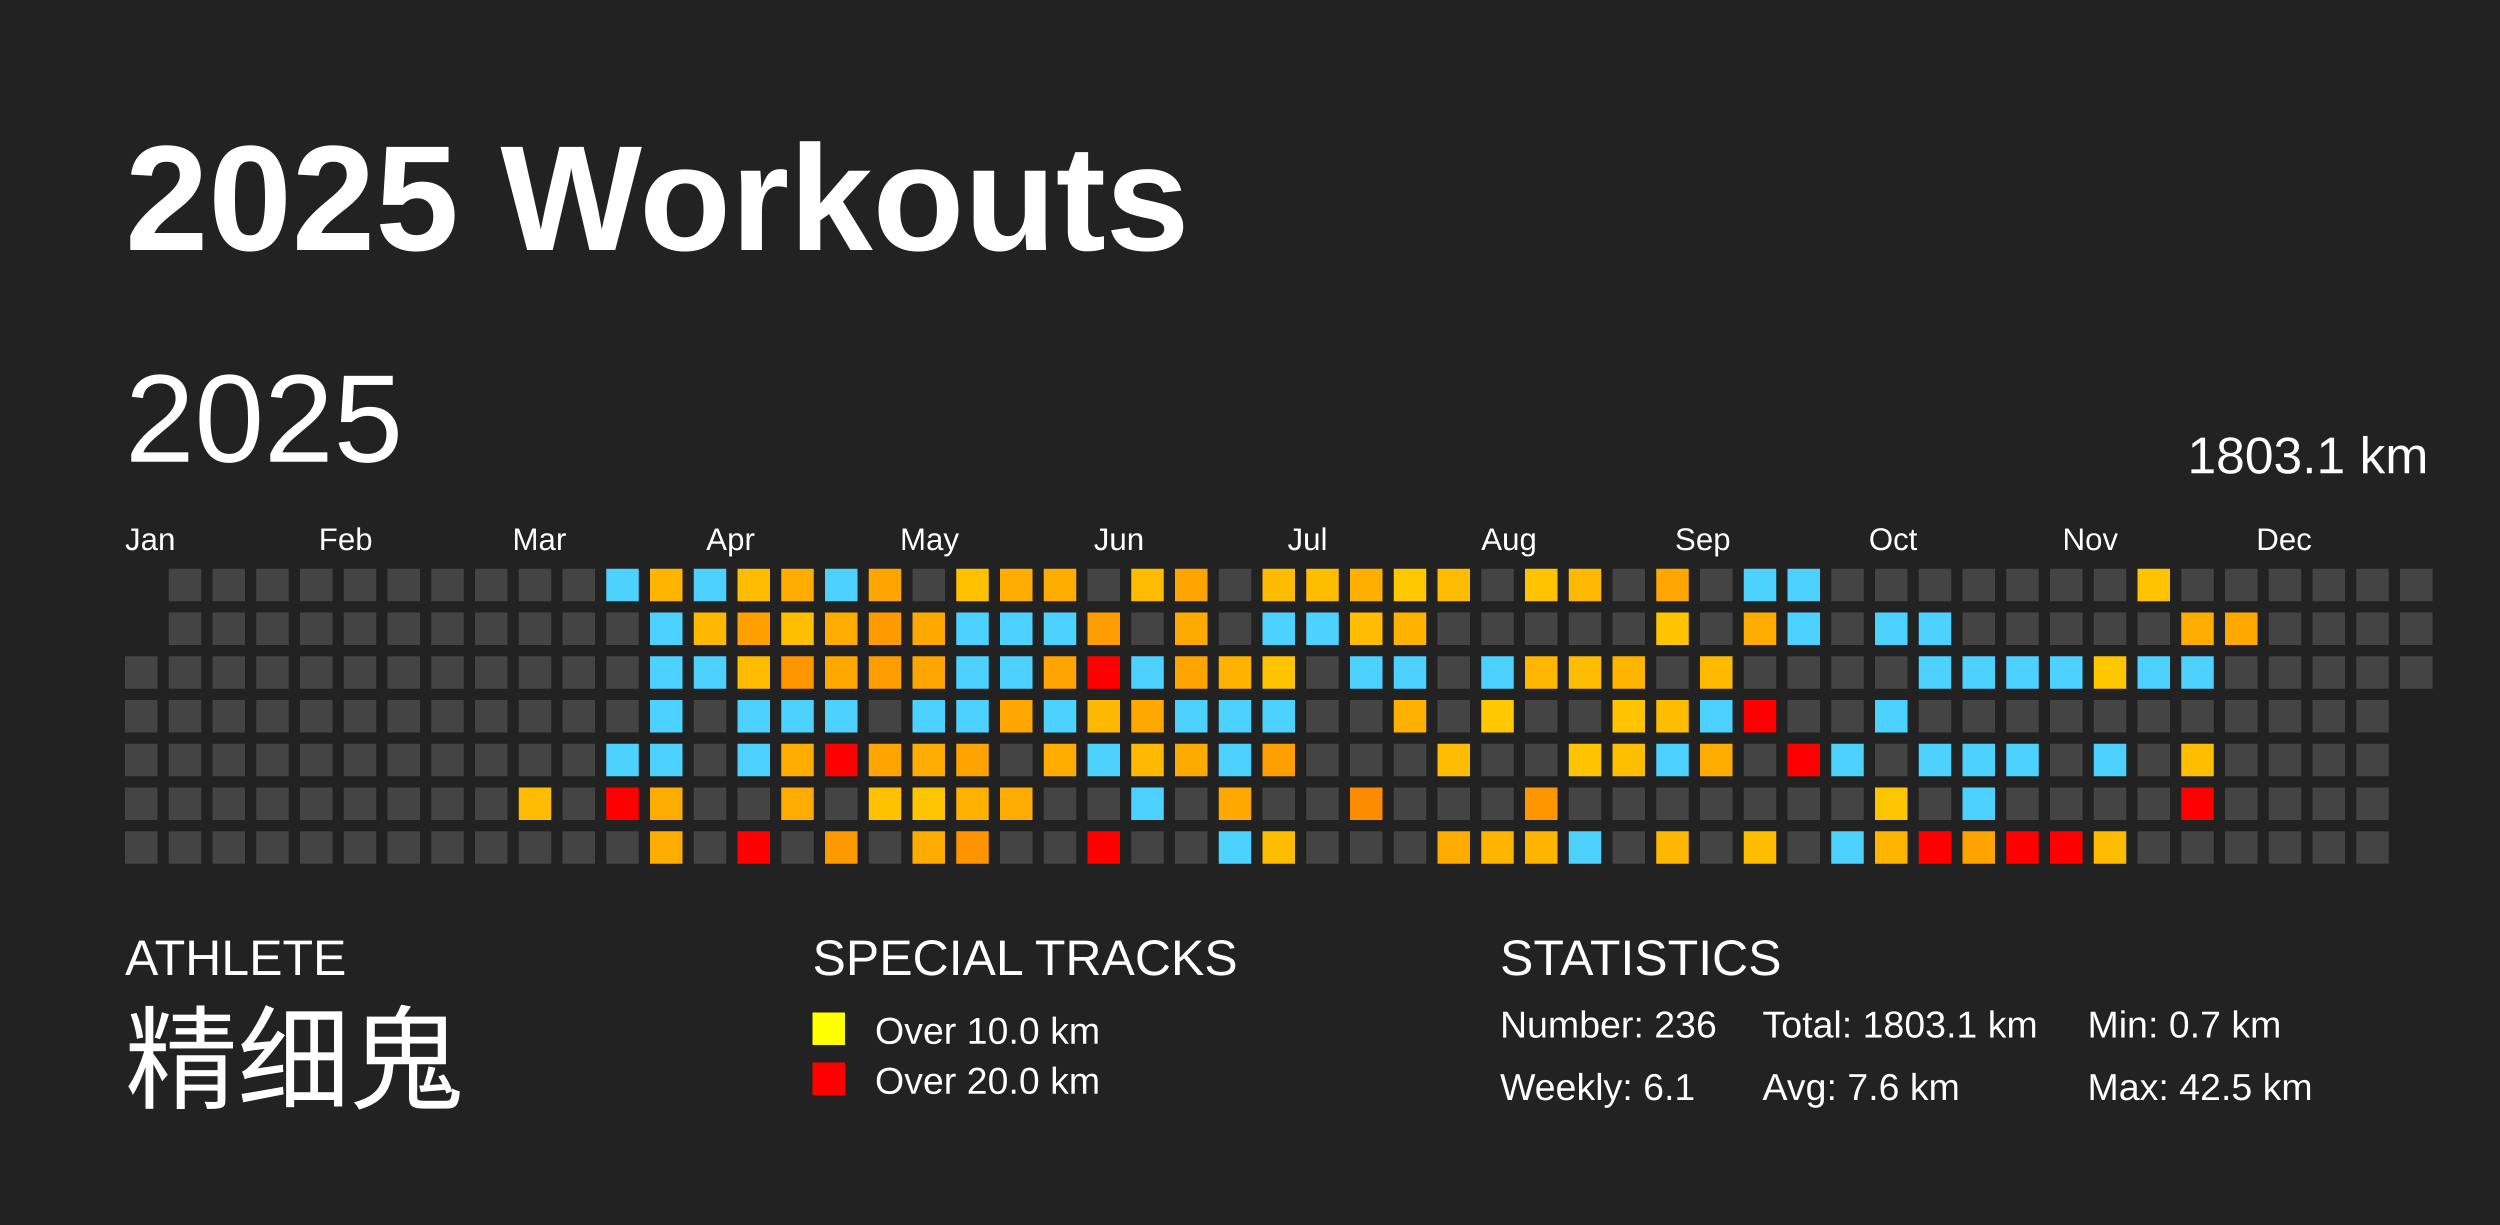
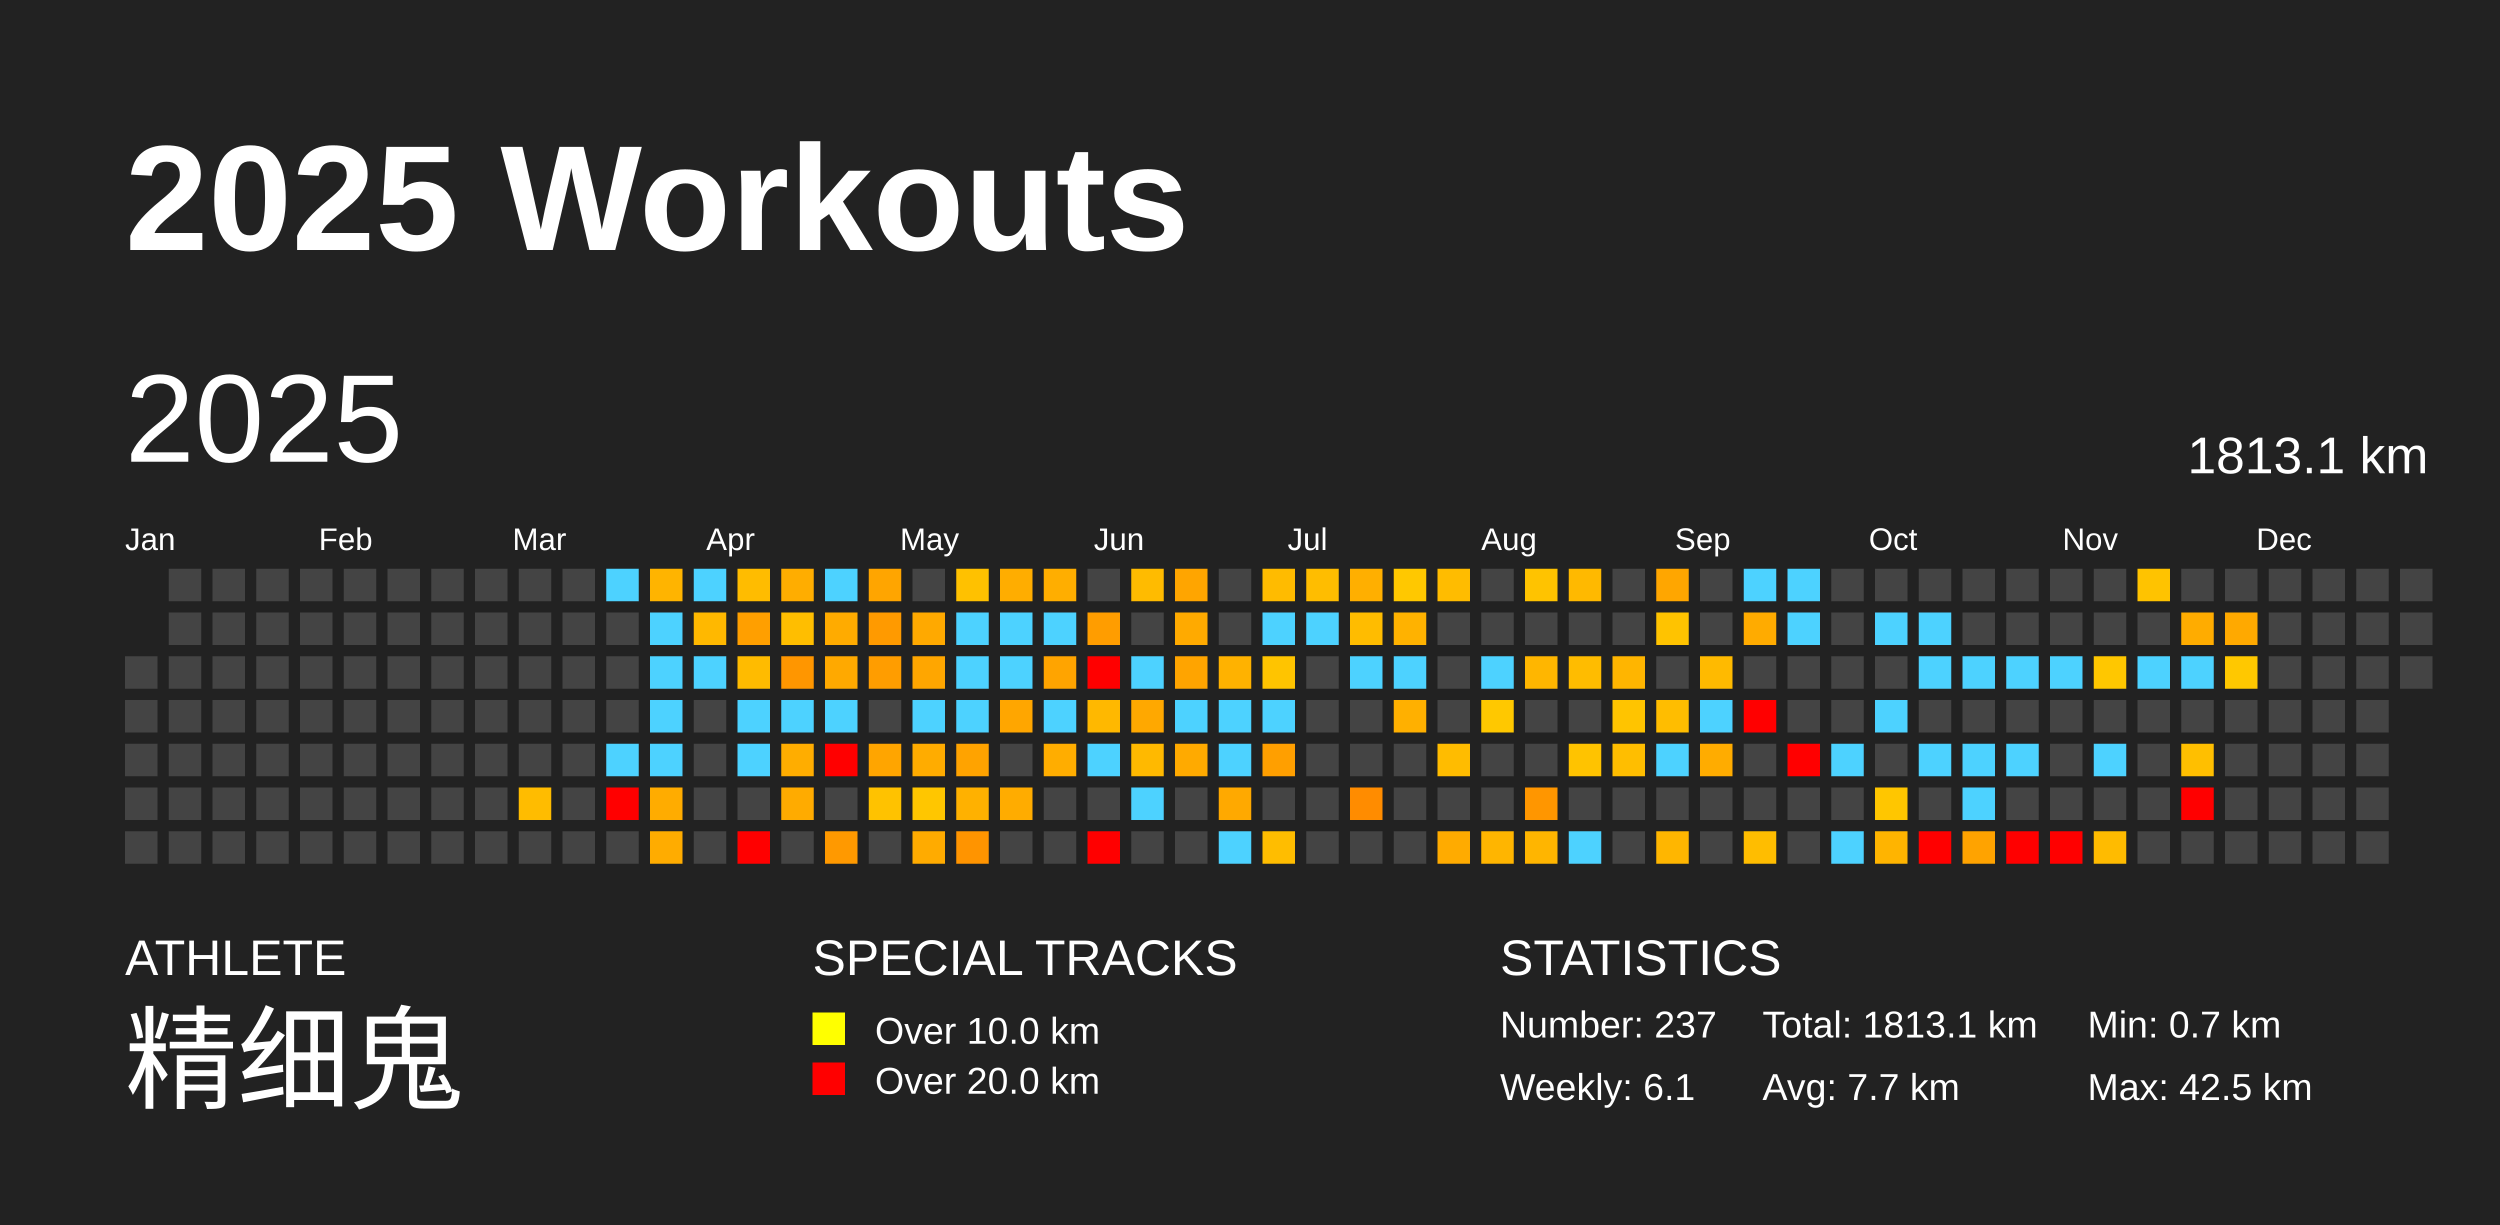
<svg xmlns="http://www.w3.org/2000/svg" baseProfile="full" height="98mm" version="1.1" viewBox="0,0,200,98" width="200mm">
  <defs />
  <rect fill="#222222" height="98" width="200" x="0" y="0" />
  <text fill="#FFFFFF" style="font-size:12px; font-family:Arial; font-weight:bold;" x="10" y="20">2025 Workouts</text>
  <text fill="#FFFFFF" style="font-size:4px; font-family:Arial" x="10" y="78">ATHLETE</text>
  <text fill="#FFFFFF" style="font-size:9px; font-family:Arial" x="10" y="88">精细鬼</text>
  <text fill="#FFFFFF" style="font-size:4px; font-family:Arial" x="65" y="78">SPECIAL TRACKS</text>
  <rect fill="yellow" height="2.6" width="2.6" x="65" y="81" />
  <text fill="#FFFFFF" style="font-size:3px; font-family:Arial" x="70" y="83.5">Over 10.0 km</text>
  <rect fill="red" height="2.6" width="2.6" x="65" y="85" />
  <text fill="#FFFFFF" style="font-size:3px; font-family:Arial" x="70" y="87.5">Over 20.0 km</text>
  <text fill="#FFFFFF" style="font-size:4px; font-family:Arial" x="120" y="78">STATISTICS</text>
-   <text fill="#FFFFFF" style="font-size:3px; font-family:Arial" x="120" y="83">Number: 236</text>
+   <text fill="#FFFFFF" style="font-size:3px; font-family:Arial" x="120" y="83">Number: 237</text>
  <text fill="#FFFFFF" style="font-size:3px; font-family:Arial" x="120" y="88">Weekly: 6.1</text>
-   <text fill="#FFFFFF" style="font-size:3px; font-family:Arial" x="141" y="83">Total: 1803.1 km</text>
-   <text fill="#FFFFFF" style="font-size:3px; font-family:Arial" x="141" y="88">Avg: 7.6 km</text>
+   <text fill="#FFFFFF" style="font-size:3px; font-family:Arial" x="141" y="83">Total: 1813.1 km</text>
+   <text fill="#FFFFFF" style="font-size:3px; font-family:Arial" x="141" y="88">Avg: 7.7 km</text>
  <text fill="#FFFFFF" style="font-size:3px; font-family:Arial" x="167" y="83">Min: 0.7 km</text>
  <text fill="#FFFFFF" style="font-size:3px; font-family:Arial" x="167" y="88">Max: 42.5 km</text>
  <text dominant-baseline="hanging" fill="#FFFFFF" style="font-size:10.0px; font-family:Arial;" x="10" y="30">2025</text>
-   <text dominant-baseline="hanging" fill="#FFFFFF" style="font-size:4.125px; font-family:Arial;" x="175" y="35">1803.1 km</text>
+   <text dominant-baseline="hanging" fill="#FFFFFF" style="font-size:4.125px; font-family:Arial;" x="175" y="35">1813.1 km</text>
  <text fill="#FFFFFF" style="font-size:2.5px; font-family:Arial" x="10.0" y="44">Jan</text>
  <text fill="#FFFFFF" style="font-size:2.5px; font-family:Arial" x="25.5" y="44">Feb</text>
  <text fill="#FFFFFF" style="font-size:2.5px; font-family:Arial" x="41.0" y="44">Mar</text>
  <text fill="#FFFFFF" style="font-size:2.5px; font-family:Arial" x="56.5" y="44">Apr</text>
  <text fill="#FFFFFF" style="font-size:2.5px; font-family:Arial" x="72.0" y="44">May</text>
  <text fill="#FFFFFF" style="font-size:2.5px; font-family:Arial" x="87.5" y="44">Jun</text>
  <text fill="#FFFFFF" style="font-size:2.5px; font-family:Arial" x="103.0" y="44">Jul</text>
  <text fill="#FFFFFF" style="font-size:2.5px; font-family:Arial" x="118.5" y="44">Aug</text>
  <text fill="#FFFFFF" style="font-size:2.5px; font-family:Arial" x="134.0" y="44">Sep</text>
  <text fill="#FFFFFF" style="font-size:2.5px; font-family:Arial" x="149.5" y="44">Oct</text>
  <text fill="#FFFFFF" style="font-size:2.5px; font-family:Arial" x="165.0" y="44">Nov</text>
  <text fill="#FFFFFF" style="font-size:2.5px; font-family:Arial" x="180.5" y="44">Dec</text>
  <rect fill="#444444" height="2.6" width="2.6" x="10.0" y="52.5" />
  <rect fill="#444444" height="2.6" width="2.6" x="10.0" y="56.0" />
  <rect fill="#444444" height="2.6" width="2.6" x="10.0" y="59.5" />
  <rect fill="#444444" height="2.6" width="2.6" x="10.0" y="63.0" />
  <rect fill="#444444" height="2.6" width="2.6" x="10.0" y="66.5" />
  <rect fill="#444444" height="2.6" width="2.6" x="13.5" y="45.5" />
  <rect fill="#444444" height="2.6" width="2.6" x="13.5" y="49.0" />
  <rect fill="#444444" height="2.6" width="2.6" x="13.5" y="52.5" />
  <rect fill="#444444" height="2.6" width="2.6" x="13.5" y="56.0" />
  <rect fill="#444444" height="2.6" width="2.6" x="13.5" y="59.5" />
  <rect fill="#444444" height="2.6" width="2.6" x="13.5" y="63.0" />
  <rect fill="#444444" height="2.6" width="2.6" x="13.5" y="66.5" />
  <rect fill="#444444" height="2.6" width="2.6" x="17.0" y="45.5" />
  <rect fill="#444444" height="2.6" width="2.6" x="17.0" y="49.0" />
  <rect fill="#444444" height="2.6" width="2.6" x="17.0" y="52.5" />
  <rect fill="#444444" height="2.6" width="2.6" x="17.0" y="56.0" />
  <rect fill="#444444" height="2.6" width="2.6" x="17.0" y="59.5" />
  <rect fill="#444444" height="2.6" width="2.6" x="17.0" y="63.0" />
  <rect fill="#444444" height="2.6" width="2.6" x="17.0" y="66.5" />
  <rect fill="#444444" height="2.6" width="2.6" x="20.5" y="45.5" />
  <rect fill="#444444" height="2.6" width="2.6" x="20.5" y="49.0" />
  <rect fill="#444444" height="2.6" width="2.6" x="20.5" y="52.5" />
  <rect fill="#444444" height="2.6" width="2.6" x="20.5" y="56.0" />
  <rect fill="#444444" height="2.6" width="2.6" x="20.5" y="59.5" />
  <rect fill="#444444" height="2.6" width="2.6" x="20.5" y="63.0" />
  <rect fill="#444444" height="2.6" width="2.6" x="20.5" y="66.5" />
  <rect fill="#444444" height="2.6" width="2.6" x="24.0" y="45.5" />
  <rect fill="#444444" height="2.6" width="2.6" x="24.0" y="49.0" />
  <rect fill="#444444" height="2.6" width="2.6" x="24.0" y="52.5" />
  <rect fill="#444444" height="2.6" width="2.6" x="24.0" y="56.0" />
  <rect fill="#444444" height="2.6" width="2.6" x="24.0" y="59.5" />
  <rect fill="#444444" height="2.6" width="2.6" x="24.0" y="63.0" />
  <rect fill="#444444" height="2.6" width="2.6" x="24.0" y="66.5" />
  <rect fill="#444444" height="2.6" width="2.6" x="27.5" y="45.5" />
  <rect fill="#444444" height="2.6" width="2.6" x="27.5" y="49.0" />
  <rect fill="#444444" height="2.6" width="2.6" x="27.5" y="52.5" />
  <rect fill="#444444" height="2.6" width="2.6" x="27.5" y="56.0" />
  <rect fill="#444444" height="2.6" width="2.6" x="27.5" y="59.5" />
  <rect fill="#444444" height="2.6" width="2.6" x="27.5" y="63.0" />
  <rect fill="#444444" height="2.6" width="2.6" x="27.5" y="66.5" />
  <rect fill="#444444" height="2.6" width="2.6" x="31.0" y="45.5" />
  <rect fill="#444444" height="2.6" width="2.6" x="31.0" y="49.0" />
  <rect fill="#444444" height="2.6" width="2.6" x="31.0" y="52.5" />
  <rect fill="#444444" height="2.6" width="2.6" x="31.0" y="56.0" />
  <rect fill="#444444" height="2.6" width="2.6" x="31.0" y="59.5" />
  <rect fill="#444444" height="2.6" width="2.6" x="31.0" y="63.0" />
  <rect fill="#444444" height="2.6" width="2.6" x="31.0" y="66.5" />
  <rect fill="#444444" height="2.6" width="2.6" x="34.5" y="45.5" />
  <rect fill="#444444" height="2.6" width="2.6" x="34.5" y="49.0" />
  <rect fill="#444444" height="2.6" width="2.6" x="34.5" y="52.5" />
  <rect fill="#444444" height="2.6" width="2.6" x="34.5" y="56.0" />
  <rect fill="#444444" height="2.6" width="2.6" x="34.5" y="59.5" />
  <rect fill="#444444" height="2.6" width="2.6" x="34.5" y="63.0" />
  <rect fill="#444444" height="2.6" width="2.6" x="34.5" y="66.5" />
  <rect fill="#444444" height="2.6" width="2.6" x="38.0" y="45.5" />
  <rect fill="#444444" height="2.6" width="2.6" x="38.0" y="49.0" />
  <rect fill="#444444" height="2.6" width="2.6" x="38.0" y="52.5" />
  <rect fill="#444444" height="2.6" width="2.6" x="38.0" y="56.0" />
  <rect fill="#444444" height="2.6" width="2.6" x="38.0" y="59.5" />
  <rect fill="#444444" height="2.6" width="2.6" x="38.0" y="63.0" />
  <rect fill="#444444" height="2.6" width="2.6" x="38.0" y="66.5" />
  <rect fill="#444444" height="2.6" width="2.6" x="41.5" y="45.5" />
  <rect fill="#444444" height="2.6" width="2.6" x="41.5" y="49.0" />
  <rect fill="#444444" height="2.6" width="2.6" x="41.5" y="52.5" />
  <rect fill="#444444" height="2.6" width="2.6" x="41.5" y="56.0" />
  <rect fill="#444444" height="2.6" width="2.6" x="41.5" y="59.5" />
  <rect fill="#ffbc00" height="2.6" width="2.6" x="41.5" y="63.0" />
  <rect fill="#444444" height="2.6" width="2.6" x="41.5" y="66.5" />
  <rect fill="#444444" height="2.6" width="2.6" x="45.0" y="45.5" />
  <rect fill="#444444" height="2.6" width="2.6" x="45.0" y="49.0" />
  <rect fill="#444444" height="2.6" width="2.6" x="45.0" y="52.5" />
  <rect fill="#444444" height="2.6" width="2.6" x="45.0" y="56.0" />
  <rect fill="#444444" height="2.6" width="2.6" x="45.0" y="59.5" />
  <rect fill="#444444" height="2.6" width="2.6" x="45.0" y="63.0" />
  <rect fill="#444444" height="2.6" width="2.6" x="45.0" y="66.5" />
  <rect fill="#4dd2ff" height="2.6" width="2.6" x="48.5" y="45.5" />
  <rect fill="#444444" height="2.6" width="2.6" x="48.5" y="49.0" />
  <rect fill="#444444" height="2.6" width="2.6" x="48.5" y="52.5" />
  <rect fill="#444444" height="2.6" width="2.6" x="48.5" y="56.0" />
  <rect fill="#4dd2ff" height="2.6" width="2.6" x="48.5" y="59.5" />
  <rect fill="red" height="2.6" width="2.6" x="48.5" y="63.0" />
  <rect fill="#444444" height="2.6" width="2.6" x="48.5" y="66.5" />
  <rect fill="#ffb400" height="2.6" width="2.6" x="52.0" y="45.5" />
  <rect fill="#4dd2ff" height="2.6" width="2.6" x="52.0" y="49.0" />
  <rect fill="#4dd2ff" height="2.6" width="2.6" x="52.0" y="52.5" />
  <rect fill="#4dd2ff" height="2.6" width="2.6" x="52.0" y="56.0" />
  <rect fill="#4dd2ff" height="2.6" width="2.6" x="52.0" y="59.5" />
  <rect fill="#ffac00" height="2.6" width="2.6" x="52.0" y="63.0" />
  <rect fill="#ffac00" height="2.6" width="2.6" x="52.0" y="66.5" />
  <rect fill="#4dd2ff" height="2.6" width="2.6" x="55.5" y="45.5" />
  <rect fill="#ffb800" height="2.6" width="2.6" x="55.5" y="49.0" />
  <rect fill="#4dd2ff" height="2.6" width="2.6" x="55.5" y="52.5" />
  <rect fill="#444444" height="2.6" width="2.6" x="55.5" y="56.0" />
  <rect fill="#444444" height="2.6" width="2.6" x="55.5" y="59.5" />
  <rect fill="#444444" height="2.6" width="2.6" x="55.5" y="63.0" />
  <rect fill="#444444" height="2.6" width="2.6" x="55.5" y="66.5" />
  <rect fill="#ffbc00" height="2.6" width="2.6" x="59.0" y="45.5" />
  <rect fill="#ff9f00" height="2.6" width="2.6" x="59.0" y="49.0" />
  <rect fill="#ffbb00" height="2.6" width="2.6" x="59.0" y="52.5" />
  <rect fill="#4dd2ff" height="2.6" width="2.6" x="59.0" y="56.0" />
  <rect fill="#4dd2ff" height="2.6" width="2.6" x="59.0" y="59.5" />
  <rect fill="#444444" height="2.6" width="2.6" x="59.0" y="63.0" />
  <rect fill="red" height="2.6" width="2.6" x="59.0" y="66.5" />
  <rect fill="#ffad00" height="2.6" width="2.6" x="62.5" y="45.5" />
  <rect fill="#ffbe00" height="2.6" width="2.6" x="62.5" y="49.0" />
  <rect fill="#ff9600" height="2.6" width="2.6" x="62.5" y="52.5" />
  <rect fill="#4dd2ff" height="2.6" width="2.6" x="62.5" y="56.0" />
  <rect fill="#ffad00" height="2.6" width="2.6" x="62.5" y="59.5" />
  <rect fill="#ffab00" height="2.6" width="2.6" x="62.5" y="63.0" />
  <rect fill="#444444" height="2.6" width="2.6" x="62.5" y="66.5" />
  <rect fill="#4dd2ff" height="2.6" width="2.6" x="66.0" y="45.5" />
  <rect fill="#ffab00" height="2.6" width="2.6" x="66.0" y="49.0" />
  <rect fill="#ffa900" height="2.6" width="2.6" x="66.0" y="52.5" />
  <rect fill="#4dd2ff" height="2.6" width="2.6" x="66.0" y="56.0" />
  <rect fill="red" height="2.6" width="2.6" x="66.0" y="59.5" />
  <rect fill="#444444" height="2.6" width="2.6" x="66.0" y="63.0" />
  <rect fill="#ff9900" height="2.6" width="2.6" x="66.0" y="66.5" />
  <rect fill="#ffa500" height="2.6" width="2.6" x="69.5" y="45.5" />
  <rect fill="#ff9a00" height="2.6" width="2.6" x="69.5" y="49.0" />
  <rect fill="#ff9d00" height="2.6" width="2.6" x="69.5" y="52.5" />
  <rect fill="#444444" height="2.6" width="2.6" x="69.5" y="56.0" />
  <rect fill="#ffa500" height="2.6" width="2.6" x="69.5" y="59.5" />
  <rect fill="#ffc200" height="2.6" width="2.6" x="69.5" y="63.0" />
  <rect fill="#444444" height="2.6" width="2.6" x="69.5" y="66.5" />
  <rect fill="#444444" height="2.6" width="2.6" x="73.0" y="45.5" />
  <rect fill="#ffa900" height="2.6" width="2.6" x="73.0" y="49.0" />
  <rect fill="#ffa600" height="2.6" width="2.6" x="73.0" y="52.5" />
  <rect fill="#4dd2ff" height="2.6" width="2.6" x="73.0" y="56.0" />
  <rect fill="#ffac00" height="2.6" width="2.6" x="73.0" y="59.5" />
  <rect fill="#ffc600" height="2.6" width="2.6" x="73.0" y="63.0" />
  <rect fill="#ffab00" height="2.6" width="2.6" x="73.0" y="66.5" />
  <rect fill="#ffc100" height="2.6" width="2.6" x="76.5" y="45.5" />
  <rect fill="#4dd2ff" height="2.6" width="2.6" x="76.5" y="49.0" />
  <rect fill="#4dd2ff" height="2.6" width="2.6" x="76.5" y="52.5" />
  <rect fill="#4dd2ff" height="2.6" width="2.6" x="76.5" y="56.0" />
  <rect fill="#ffa300" height="2.6" width="2.6" x="76.5" y="59.5" />
  <rect fill="#ffb100" height="2.6" width="2.6" x="76.5" y="63.0" />
  <rect fill="#ff9400" height="2.6" width="2.6" x="76.5" y="66.5" />
  <rect fill="#ffad00" height="2.6" width="2.6" x="80.0" y="45.5" />
  <rect fill="#4dd2ff" height="2.6" width="2.6" x="80.0" y="49.0" />
  <rect fill="#4dd2ff" height="2.6" width="2.6" x="80.0" y="52.5" />
  <rect fill="#ffa600" height="2.6" width="2.6" x="80.0" y="56.0" />
  <rect fill="#444444" height="2.6" width="2.6" x="80.0" y="59.5" />
  <rect fill="#ffac00" height="2.6" width="2.6" x="80.0" y="63.0" />
  <rect fill="#444444" height="2.6" width="2.6" x="80.0" y="66.5" />
  <rect fill="#ffae00" height="2.6" width="2.6" x="83.5" y="45.5" />
  <rect fill="#4dd2ff" height="2.6" width="2.6" x="83.5" y="49.0" />
  <rect fill="#ffa400" height="2.6" width="2.6" x="83.5" y="52.5" />
  <rect fill="#4dd2ff" height="2.6" width="2.6" x="83.5" y="56.0" />
  <rect fill="#ffad00" height="2.6" width="2.6" x="83.5" y="59.5" />
  <rect fill="#444444" height="2.6" width="2.6" x="83.5" y="63.0" />
  <rect fill="#444444" height="2.6" width="2.6" x="83.5" y="66.5" />
  <rect fill="#444444" height="2.6" width="2.6" x="87.0" y="45.5" />
  <rect fill="#ff9d00" height="2.6" width="2.6" x="87.0" y="49.0" />
  <rect fill="red" height="2.6" width="2.6" x="87.0" y="52.5" />
  <rect fill="#ffb800" height="2.6" width="2.6" x="87.0" y="56.0" />
  <rect fill="#4dd2ff" height="2.6" width="2.6" x="87.0" y="59.5" />
  <rect fill="#444444" height="2.6" width="2.6" x="87.0" y="63.0" />
  <rect fill="red" height="2.6" width="2.6" x="87.0" y="66.5" />
  <rect fill="#ffbb00" height="2.6" width="2.6" x="90.5" y="45.5" />
  <rect fill="#444444" height="2.6" width="2.6" x="90.5" y="49.0" />
  <rect fill="#4dd2ff" height="2.6" width="2.6" x="90.5" y="52.5" />
  <rect fill="#ffa800" height="2.6" width="2.6" x="90.5" y="56.0" />
  <rect fill="#ffb900" height="2.6" width="2.6" x="90.5" y="59.5" />
  <rect fill="#4dd2ff" height="2.6" width="2.6" x="90.5" y="63.0" />
  <rect fill="#444444" height="2.6" width="2.6" x="90.5" y="66.5" />
  <rect fill="#ffa500" height="2.6" width="2.6" x="94.0" y="45.5" />
  <rect fill="#ffaa00" height="2.6" width="2.6" x="94.0" y="49.0" />
  <rect fill="#ffa400" height="2.6" width="2.6" x="94.0" y="52.5" />
  <rect fill="#4dd2ff" height="2.6" width="2.6" x="94.0" y="56.0" />
  <rect fill="#ffaa00" height="2.6" width="2.6" x="94.0" y="59.5" />
  <rect fill="#444444" height="2.6" width="2.6" x="94.0" y="63.0" />
  <rect fill="#444444" height="2.6" width="2.6" x="94.0" y="66.5" />
  <rect fill="#444444" height="2.6" width="2.6" x="97.5" y="45.5" />
  <rect fill="#444444" height="2.6" width="2.6" x="97.5" y="49.0" />
  <rect fill="#ffb200" height="2.6" width="2.6" x="97.5" y="52.5" />
  <rect fill="#4dd2ff" height="2.6" width="2.6" x="97.5" y="56.0" />
  <rect fill="#4dd2ff" height="2.6" width="2.6" x="97.5" y="59.5" />
  <rect fill="#ffa900" height="2.6" width="2.6" x="97.5" y="63.0" />
  <rect fill="#4dd2ff" height="2.6" width="2.6" x="97.5" y="66.5" />
  <rect fill="#ffbb00" height="2.6" width="2.6" x="101.0" y="45.5" />
  <rect fill="#4dd2ff" height="2.6" width="2.6" x="101.0" y="49.0" />
  <rect fill="#ffc400" height="2.6" width="2.6" x="101.0" y="52.5" />
  <rect fill="#4dd2ff" height="2.6" width="2.6" x="101.0" y="56.0" />
  <rect fill="#ff9f00" height="2.6" width="2.6" x="101.0" y="59.5" />
  <rect fill="#444444" height="2.6" width="2.6" x="101.0" y="63.0" />
  <rect fill="#ffbd00" height="2.6" width="2.6" x="101.0" y="66.5" />
  <rect fill="#ffbd00" height="2.6" width="2.6" x="104.5" y="45.5" />
  <rect fill="#4dd2ff" height="2.6" width="2.6" x="104.5" y="49.0" />
  <rect fill="#444444" height="2.6" width="2.6" x="104.5" y="52.5" />
  <rect fill="#444444" height="2.6" width="2.6" x="104.5" y="56.0" />
  <rect fill="#444444" height="2.6" width="2.6" x="104.5" y="59.5" />
  <rect fill="#444444" height="2.6" width="2.6" x="104.5" y="63.0" />
  <rect fill="#444444" height="2.6" width="2.6" x="104.5" y="66.5" />
  <rect fill="#ffaf00" height="2.6" width="2.6" x="108.0" y="45.5" />
  <rect fill="#ffbc00" height="2.6" width="2.6" x="108.0" y="49.0" />
  <rect fill="#4dd2ff" height="2.6" width="2.6" x="108.0" y="52.5" />
  <rect fill="#444444" height="2.6" width="2.6" x="108.0" y="56.0" />
  <rect fill="#444444" height="2.6" width="2.6" x="108.0" y="59.5" />
  <rect fill="#ff8c00" height="2.6" width="2.6" x="108.0" y="63.0" />
  <rect fill="#444444" height="2.6" width="2.6" x="108.0" y="66.5" />
  <rect fill="#ffc800" height="2.6" width="2.6" x="111.5" y="45.5" />
  <rect fill="#ffb200" height="2.6" width="2.6" x="111.5" y="49.0" />
  <rect fill="#4dd2ff" height="2.6" width="2.6" x="111.5" y="52.5" />
  <rect fill="#ffb000" height="2.6" width="2.6" x="111.5" y="56.0" />
  <rect fill="#444444" height="2.6" width="2.6" x="111.5" y="59.5" />
  <rect fill="#444444" height="2.6" width="2.6" x="111.5" y="63.0" />
  <rect fill="#444444" height="2.6" width="2.6" x="111.5" y="66.5" />
  <rect fill="#ffbc00" height="2.6" width="2.6" x="115.0" y="45.5" />
  <rect fill="#444444" height="2.6" width="2.6" x="115.0" y="49.0" />
  <rect fill="#444444" height="2.6" width="2.6" x="115.0" y="52.5" />
  <rect fill="#444444" height="2.6" width="2.6" x="115.0" y="56.0" />
  <rect fill="#ffbc00" height="2.6" width="2.6" x="115.0" y="59.5" />
  <rect fill="#444444" height="2.6" width="2.6" x="115.0" y="63.0" />
  <rect fill="#ffab00" height="2.6" width="2.6" x="115.0" y="66.5" />
  <rect fill="#444444" height="2.6" width="2.6" x="118.5" y="45.5" />
  <rect fill="#444444" height="2.6" width="2.6" x="118.5" y="49.0" />
  <rect fill="#4dd2ff" height="2.6" width="2.6" x="118.5" y="52.5" />
  <rect fill="#ffc800" height="2.6" width="2.6" x="118.5" y="56.0" />
  <rect fill="#444444" height="2.6" width="2.6" x="118.5" y="59.5" />
  <rect fill="#444444" height="2.6" width="2.6" x="118.5" y="63.0" />
  <rect fill="#ffb500" height="2.6" width="2.6" x="118.5" y="66.5" />
  <rect fill="#ffc300" height="2.6" width="2.6" x="122.0" y="45.5" />
  <rect fill="#444444" height="2.6" width="2.6" x="122.0" y="49.0" />
  <rect fill="#ffb600" height="2.6" width="2.6" x="122.0" y="52.5" />
  <rect fill="#444444" height="2.6" width="2.6" x="122.0" y="56.0" />
  <rect fill="#444444" height="2.6" width="2.6" x="122.0" y="59.5" />
  <rect fill="#ff9600" height="2.6" width="2.6" x="122.0" y="63.0" />
  <rect fill="#ffb500" height="2.6" width="2.6" x="122.0" y="66.5" />
  <rect fill="#ffb900" height="2.6" width="2.6" x="125.5" y="45.5" />
  <rect fill="#444444" height="2.6" width="2.6" x="125.5" y="49.0" />
  <rect fill="#ffbc00" height="2.6" width="2.6" x="125.5" y="52.5" />
  <rect fill="#444444" height="2.6" width="2.6" x="125.5" y="56.0" />
  <rect fill="#ffc300" height="2.6" width="2.6" x="125.5" y="59.5" />
  <rect fill="#444444" height="2.6" width="2.6" x="125.5" y="63.0" />
  <rect fill="#4dd2ff" height="2.6" width="2.6" x="125.5" y="66.5" />
  <rect fill="#444444" height="2.6" width="2.6" x="129.0" y="45.5" />
  <rect fill="#444444" height="2.6" width="2.6" x="129.0" y="49.0" />
  <rect fill="#ffb500" height="2.6" width="2.6" x="129.0" y="52.5" />
  <rect fill="#ffc400" height="2.6" width="2.6" x="129.0" y="56.0" />
  <rect fill="#ffbe00" height="2.6" width="2.6" x="129.0" y="59.5" />
  <rect fill="#444444" height="2.6" width="2.6" x="129.0" y="63.0" />
  <rect fill="#444444" height="2.6" width="2.6" x="129.0" y="66.5" />
  <rect fill="#ffa600" height="2.6" width="2.6" x="132.5" y="45.5" />
  <rect fill="#ffc300" height="2.6" width="2.6" x="132.5" y="49.0" />
  <rect fill="#444444" height="2.6" width="2.6" x="132.5" y="52.5" />
  <rect fill="#ffbd00" height="2.6" width="2.6" x="132.5" y="56.0" />
  <rect fill="#4dd2ff" height="2.6" width="2.6" x="132.5" y="59.5" />
  <rect fill="#444444" height="2.6" width="2.6" x="132.5" y="63.0" />
  <rect fill="#ffb600" height="2.6" width="2.6" x="132.5" y="66.5" />
  <rect fill="#444444" height="2.6" width="2.6" x="136.0" y="45.5" />
  <rect fill="#444444" height="2.6" width="2.6" x="136.0" y="49.0" />
  <rect fill="#ffba00" height="2.6" width="2.6" x="136.0" y="52.5" />
  <rect fill="#4dd2ff" height="2.6" width="2.6" x="136.0" y="56.0" />
  <rect fill="#ffac00" height="2.6" width="2.6" x="136.0" y="59.5" />
  <rect fill="#444444" height="2.6" width="2.6" x="136.0" y="63.0" />
  <rect fill="#444444" height="2.6" width="2.6" x="136.0" y="66.5" />
  <rect fill="#4dd2ff" height="2.6" width="2.6" x="139.5" y="45.5" />
  <rect fill="#ffab00" height="2.6" width="2.6" x="139.5" y="49.0" />
  <rect fill="#444444" height="2.6" width="2.6" x="139.5" y="52.5" />
  <rect fill="red" height="2.6" width="2.6" x="139.5" y="56.0" />
  <rect fill="#444444" height="2.6" width="2.6" x="139.5" y="59.5" />
  <rect fill="#444444" height="2.6" width="2.6" x="139.5" y="63.0" />
  <rect fill="#ffbd00" height="2.6" width="2.6" x="139.5" y="66.5" />
  <rect fill="#4dd2ff" height="2.6" width="2.6" x="143.0" y="45.5" />
  <rect fill="#4dd2ff" height="2.6" width="2.6" x="143.0" y="49.0" />
  <rect fill="#444444" height="2.6" width="2.6" x="143.0" y="52.5" />
  <rect fill="#444444" height="2.6" width="2.6" x="143.0" y="56.0" />
  <rect fill="red" height="2.6" width="2.6" x="143.0" y="59.5" />
  <rect fill="#444444" height="2.6" width="2.6" x="143.0" y="63.0" />
  <rect fill="#444444" height="2.6" width="2.6" x="143.0" y="66.5" />
  <rect fill="#444444" height="2.6" width="2.6" x="146.5" y="45.5" />
  <rect fill="#444444" height="2.6" width="2.6" x="146.5" y="49.0" />
  <rect fill="#444444" height="2.6" width="2.6" x="146.5" y="52.5" />
  <rect fill="#444444" height="2.6" width="2.6" x="146.5" y="56.0" />
  <rect fill="#4dd2ff" height="2.6" width="2.6" x="146.5" y="59.5" />
  <rect fill="#444444" height="2.6" width="2.6" x="146.5" y="63.0" />
  <rect fill="#4dd2ff" height="2.6" width="2.6" x="146.5" y="66.5" />
  <rect fill="#444444" height="2.6" width="2.6" x="150.0" y="45.5" />
  <rect fill="#4dd2ff" height="2.6" width="2.6" x="150.0" y="49.0" />
  <rect fill="#444444" height="2.6" width="2.6" x="150.0" y="52.5" />
  <rect fill="#4dd2ff" height="2.6" width="2.6" x="150.0" y="56.0" />
  <rect fill="#444444" height="2.6" width="2.6" x="150.0" y="59.5" />
  <rect fill="#ffc600" height="2.6" width="2.6" x="150.0" y="63.0" />
  <rect fill="#ffb400" height="2.6" width="2.6" x="150.0" y="66.5" />
  <rect fill="#444444" height="2.6" width="2.6" x="153.5" y="45.5" />
  <rect fill="#4dd2ff" height="2.6" width="2.6" x="153.5" y="49.0" />
  <rect fill="#4dd2ff" height="2.6" width="2.6" x="153.5" y="52.5" />
  <rect fill="#444444" height="2.6" width="2.6" x="153.5" y="56.0" />
  <rect fill="#4dd2ff" height="2.6" width="2.6" x="153.5" y="59.5" />
  <rect fill="#444444" height="2.6" width="2.6" x="153.5" y="63.0" />
  <rect fill="red" height="2.6" width="2.6" x="153.5" y="66.5" />
  <rect fill="#444444" height="2.6" width="2.6" x="157.0" y="45.5" />
  <rect fill="#444444" height="2.6" width="2.6" x="157.0" y="49.0" />
  <rect fill="#4dd2ff" height="2.6" width="2.6" x="157.0" y="52.5" />
  <rect fill="#444444" height="2.6" width="2.6" x="157.0" y="56.0" />
  <rect fill="#4dd2ff" height="2.6" width="2.6" x="157.0" y="59.5" />
  <rect fill="#4dd2ff" height="2.6" width="2.6" x="157.0" y="63.0" />
  <rect fill="#ffa300" height="2.6" width="2.6" x="157.0" y="66.5" />
  <rect fill="#444444" height="2.6" width="2.6" x="160.5" y="45.5" />
  <rect fill="#444444" height="2.6" width="2.6" x="160.5" y="49.0" />
  <rect fill="#4dd2ff" height="2.6" width="2.6" x="160.5" y="52.5" />
  <rect fill="#444444" height="2.6" width="2.6" x="160.5" y="56.0" />
  <rect fill="#4dd2ff" height="2.6" width="2.6" x="160.5" y="59.5" />
  <rect fill="#444444" height="2.6" width="2.6" x="160.5" y="63.0" />
  <rect fill="red" height="2.6" width="2.6" x="160.5" y="66.5" />
  <rect fill="#444444" height="2.6" width="2.6" x="164.0" y="45.5" />
  <rect fill="#444444" height="2.6" width="2.6" x="164.0" y="49.0" />
  <rect fill="#4dd2ff" height="2.6" width="2.6" x="164.0" y="52.5" />
  <rect fill="#444444" height="2.6" width="2.6" x="164.0" y="56.0" />
  <rect fill="#444444" height="2.6" width="2.6" x="164.0" y="59.5" />
  <rect fill="#444444" height="2.6" width="2.6" x="164.0" y="63.0" />
  <rect fill="red" height="2.6" width="2.6" x="164.0" y="66.5" />
  <rect fill="#444444" height="2.6" width="2.6" x="167.5" y="45.5" />
  <rect fill="#444444" height="2.6" width="2.6" x="167.5" y="49.0" />
  <rect fill="#ffc700" height="2.6" width="2.6" x="167.5" y="52.5" />
  <rect fill="#444444" height="2.6" width="2.6" x="167.5" y="56.0" />
  <rect fill="#4dd2ff" height="2.6" width="2.6" x="167.5" y="59.5" />
  <rect fill="#444444" height="2.6" width="2.6" x="167.5" y="63.0" />
  <rect fill="#ffbb00" height="2.6" width="2.6" x="167.5" y="66.5" />
  <rect fill="#ffc300" height="2.6" width="2.6" x="171.0" y="45.5" />
  <rect fill="#444444" height="2.6" width="2.6" x="171.0" y="49.0" />
  <rect fill="#4dd2ff" height="2.6" width="2.6" x="171.0" y="52.5" />
  <rect fill="#444444" height="2.6" width="2.6" x="171.0" y="56.0" />
  <rect fill="#444444" height="2.6" width="2.6" x="171.0" y="59.5" />
  <rect fill="#444444" height="2.6" width="2.6" x="171.0" y="63.0" />
  <rect fill="#444444" height="2.6" width="2.6" x="171.0" y="66.5" />
  <rect fill="#444444" height="2.6" width="2.6" x="174.5" y="45.5" />
  <rect fill="#ffac00" height="2.6" width="2.6" x="174.5" y="49.0" />
  <rect fill="#4dd2ff" height="2.6" width="2.6" x="174.5" y="52.5" />
  <rect fill="#444444" height="2.6" width="2.6" x="174.5" y="56.0" />
  <rect fill="#ffbf00" height="2.6" width="2.6" x="174.5" y="59.5" />
  <rect fill="red" height="2.6" width="2.6" x="174.5" y="63.0" />
  <rect fill="#444444" height="2.6" width="2.6" x="174.5" y="66.5" />
  <rect fill="#444444" height="2.6" width="2.6" x="178.0" y="45.5" />
  <rect fill="#ffa900" height="2.6" width="2.6" x="178.0" y="49.0" />
-   <rect fill="#444444" height="2.6" width="2.6" x="178.0" y="52.5" />
+   <rect fill="#ffc800" height="2.6" width="2.6" x="178.0" y="52.5" />
  <rect fill="#444444" height="2.6" width="2.6" x="178.0" y="56.0" />
  <rect fill="#444444" height="2.6" width="2.6" x="178.0" y="59.5" />
  <rect fill="#444444" height="2.6" width="2.6" x="178.0" y="63.0" />
  <rect fill="#444444" height="2.6" width="2.6" x="178.0" y="66.5" />
  <rect fill="#444444" height="2.6" width="2.6" x="181.5" y="45.5" />
  <rect fill="#444444" height="2.6" width="2.6" x="181.5" y="49.0" />
  <rect fill="#444444" height="2.6" width="2.6" x="181.5" y="52.5" />
  <rect fill="#444444" height="2.6" width="2.6" x="181.5" y="56.0" />
  <rect fill="#444444" height="2.6" width="2.6" x="181.5" y="59.5" />
  <rect fill="#444444" height="2.6" width="2.6" x="181.5" y="63.0" />
  <rect fill="#444444" height="2.6" width="2.6" x="181.5" y="66.5" />
  <rect fill="#444444" height="2.6" width="2.6" x="185.0" y="45.5" />
  <rect fill="#444444" height="2.6" width="2.6" x="185.0" y="49.0" />
  <rect fill="#444444" height="2.6" width="2.6" x="185.0" y="52.5" />
  <rect fill="#444444" height="2.6" width="2.6" x="185.0" y="56.0" />
  <rect fill="#444444" height="2.6" width="2.6" x="185.0" y="59.5" />
  <rect fill="#444444" height="2.6" width="2.6" x="185.0" y="63.0" />
  <rect fill="#444444" height="2.6" width="2.6" x="185.0" y="66.5" />
  <rect fill="#444444" height="2.6" width="2.6" x="188.5" y="45.5" />
  <rect fill="#444444" height="2.6" width="2.6" x="188.5" y="49.0" />
  <rect fill="#444444" height="2.6" width="2.6" x="188.5" y="52.5" />
  <rect fill="#444444" height="2.6" width="2.6" x="188.5" y="56.0" />
  <rect fill="#444444" height="2.6" width="2.6" x="188.5" y="59.5" />
  <rect fill="#444444" height="2.6" width="2.6" x="188.5" y="63.0" />
  <rect fill="#444444" height="2.6" width="2.6" x="188.5" y="66.5" />
  <rect fill="#444444" height="2.6" width="2.6" x="192.0" y="45.5" />
  <rect fill="#444444" height="2.6" width="2.6" x="192.0" y="49.0" />
  <rect fill="#444444" height="2.6" width="2.6" x="192.0" y="52.5" />
</svg>
